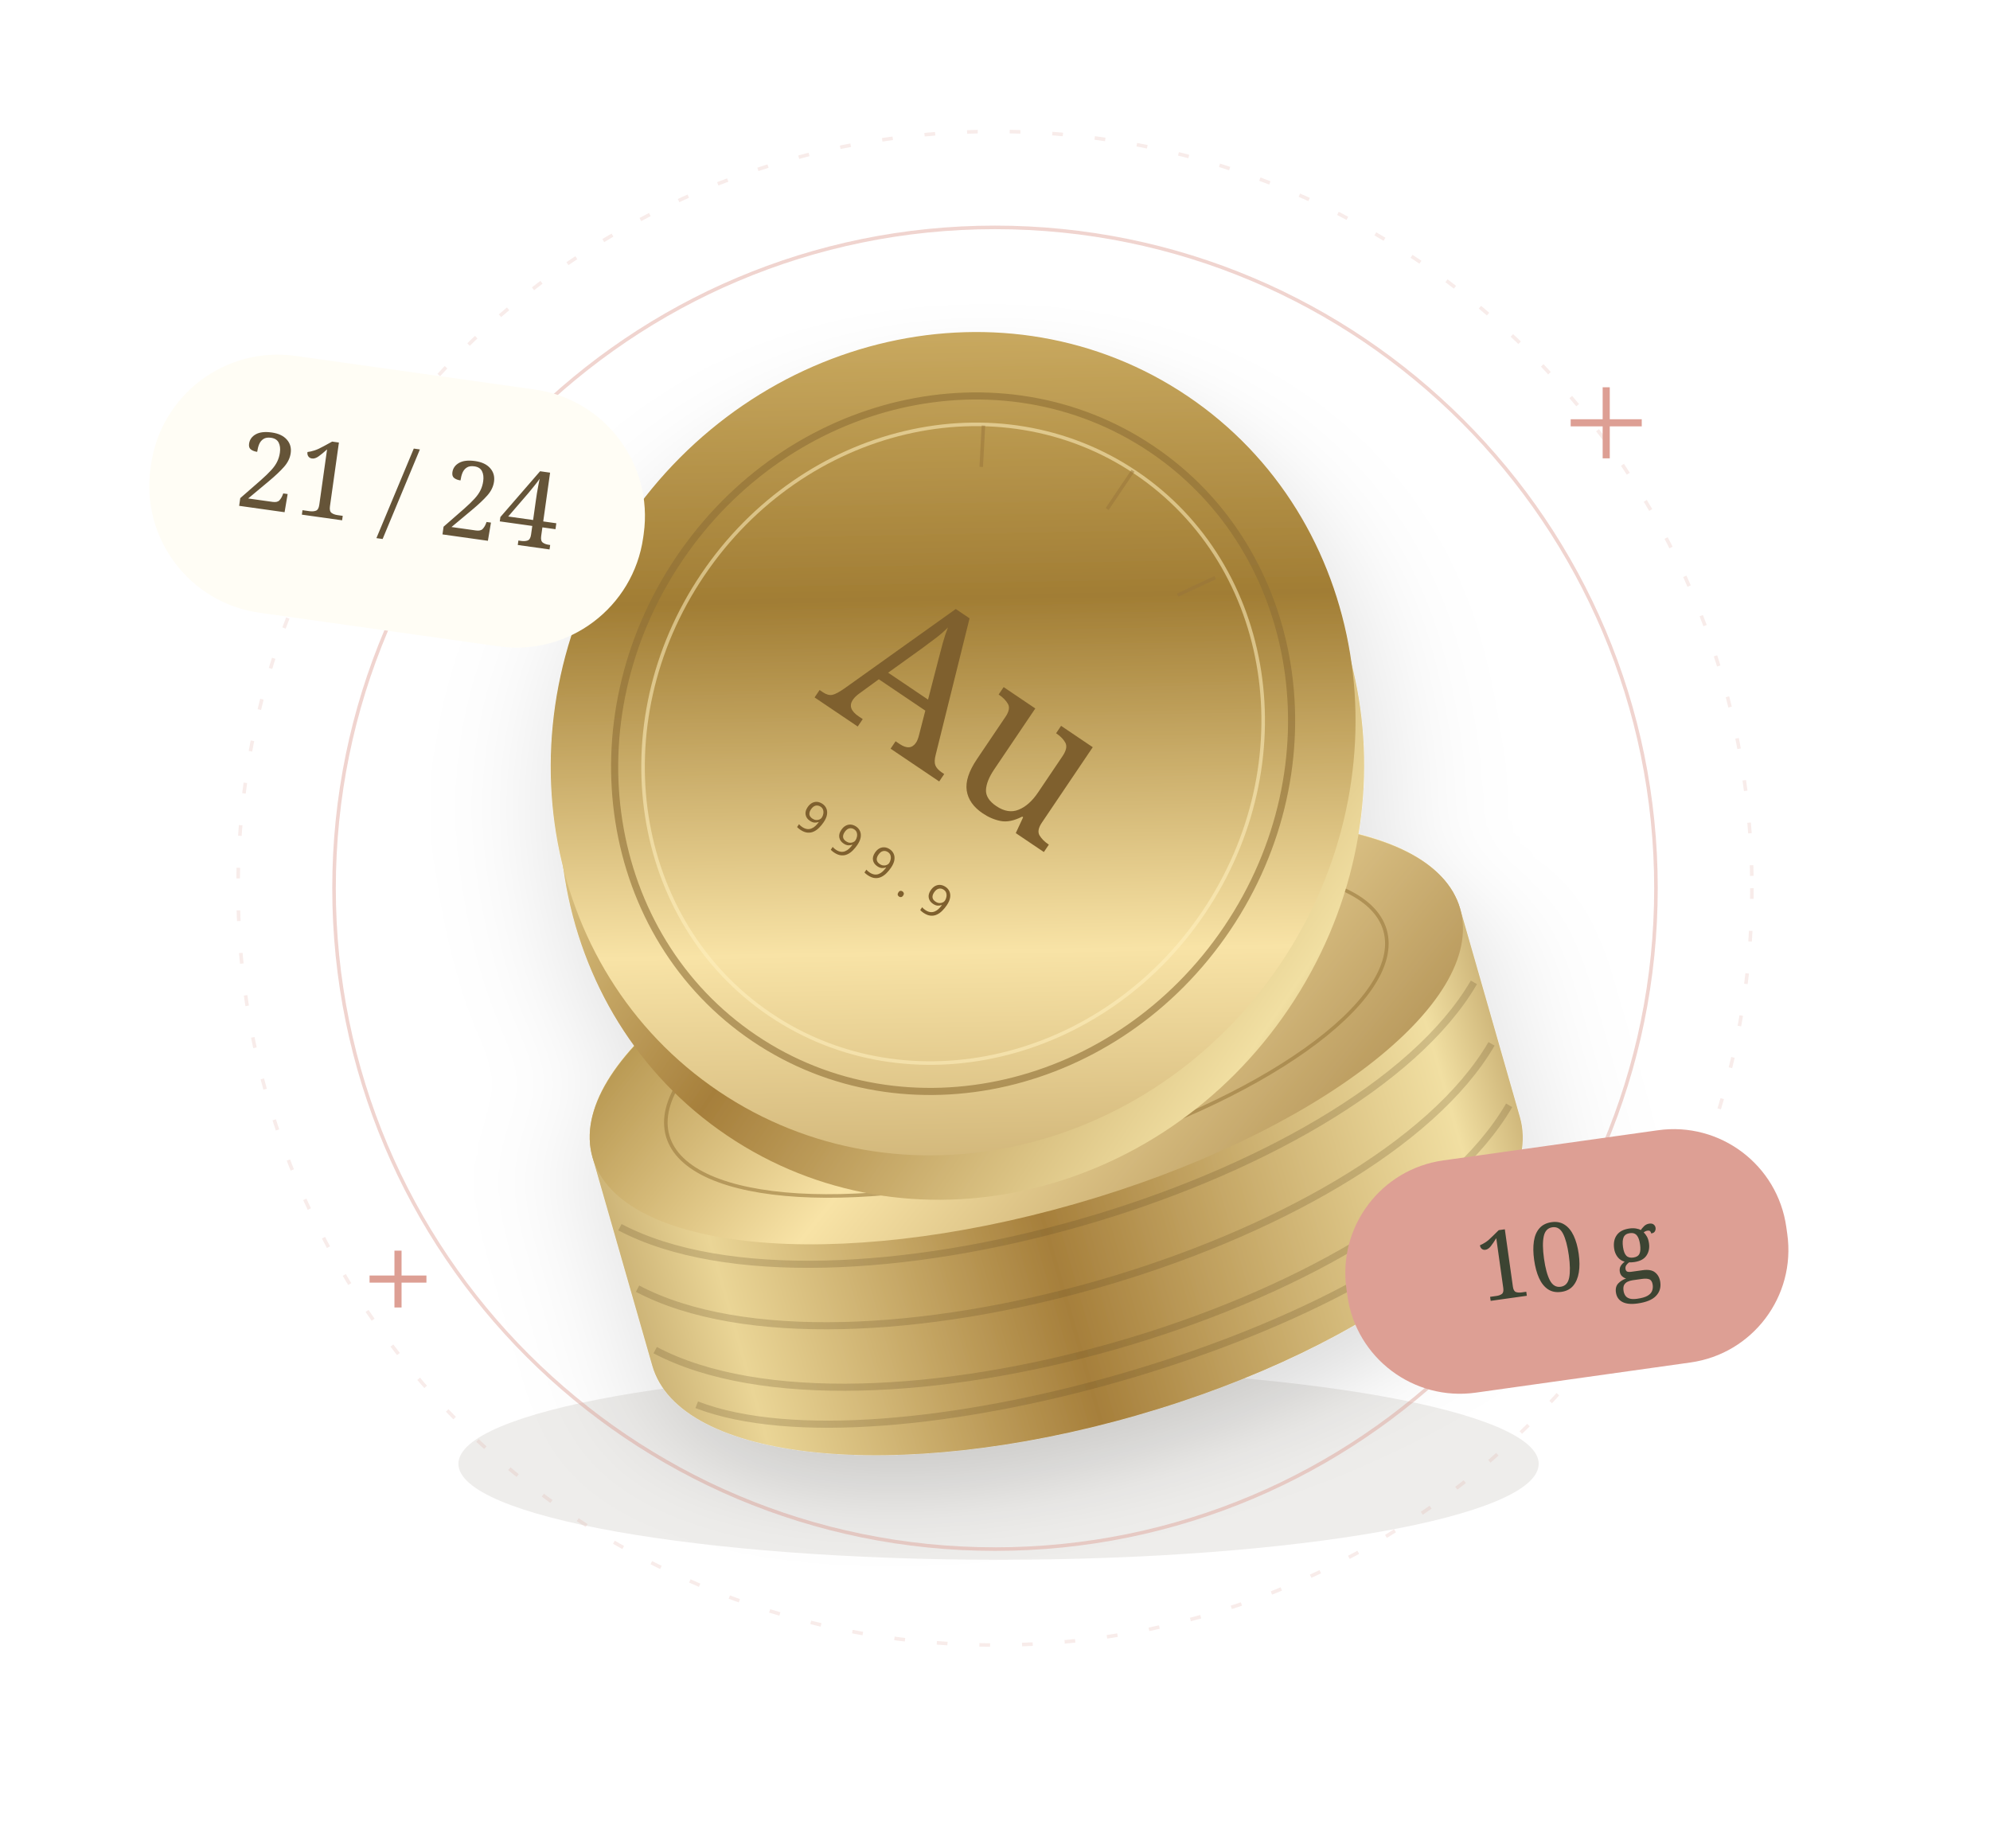
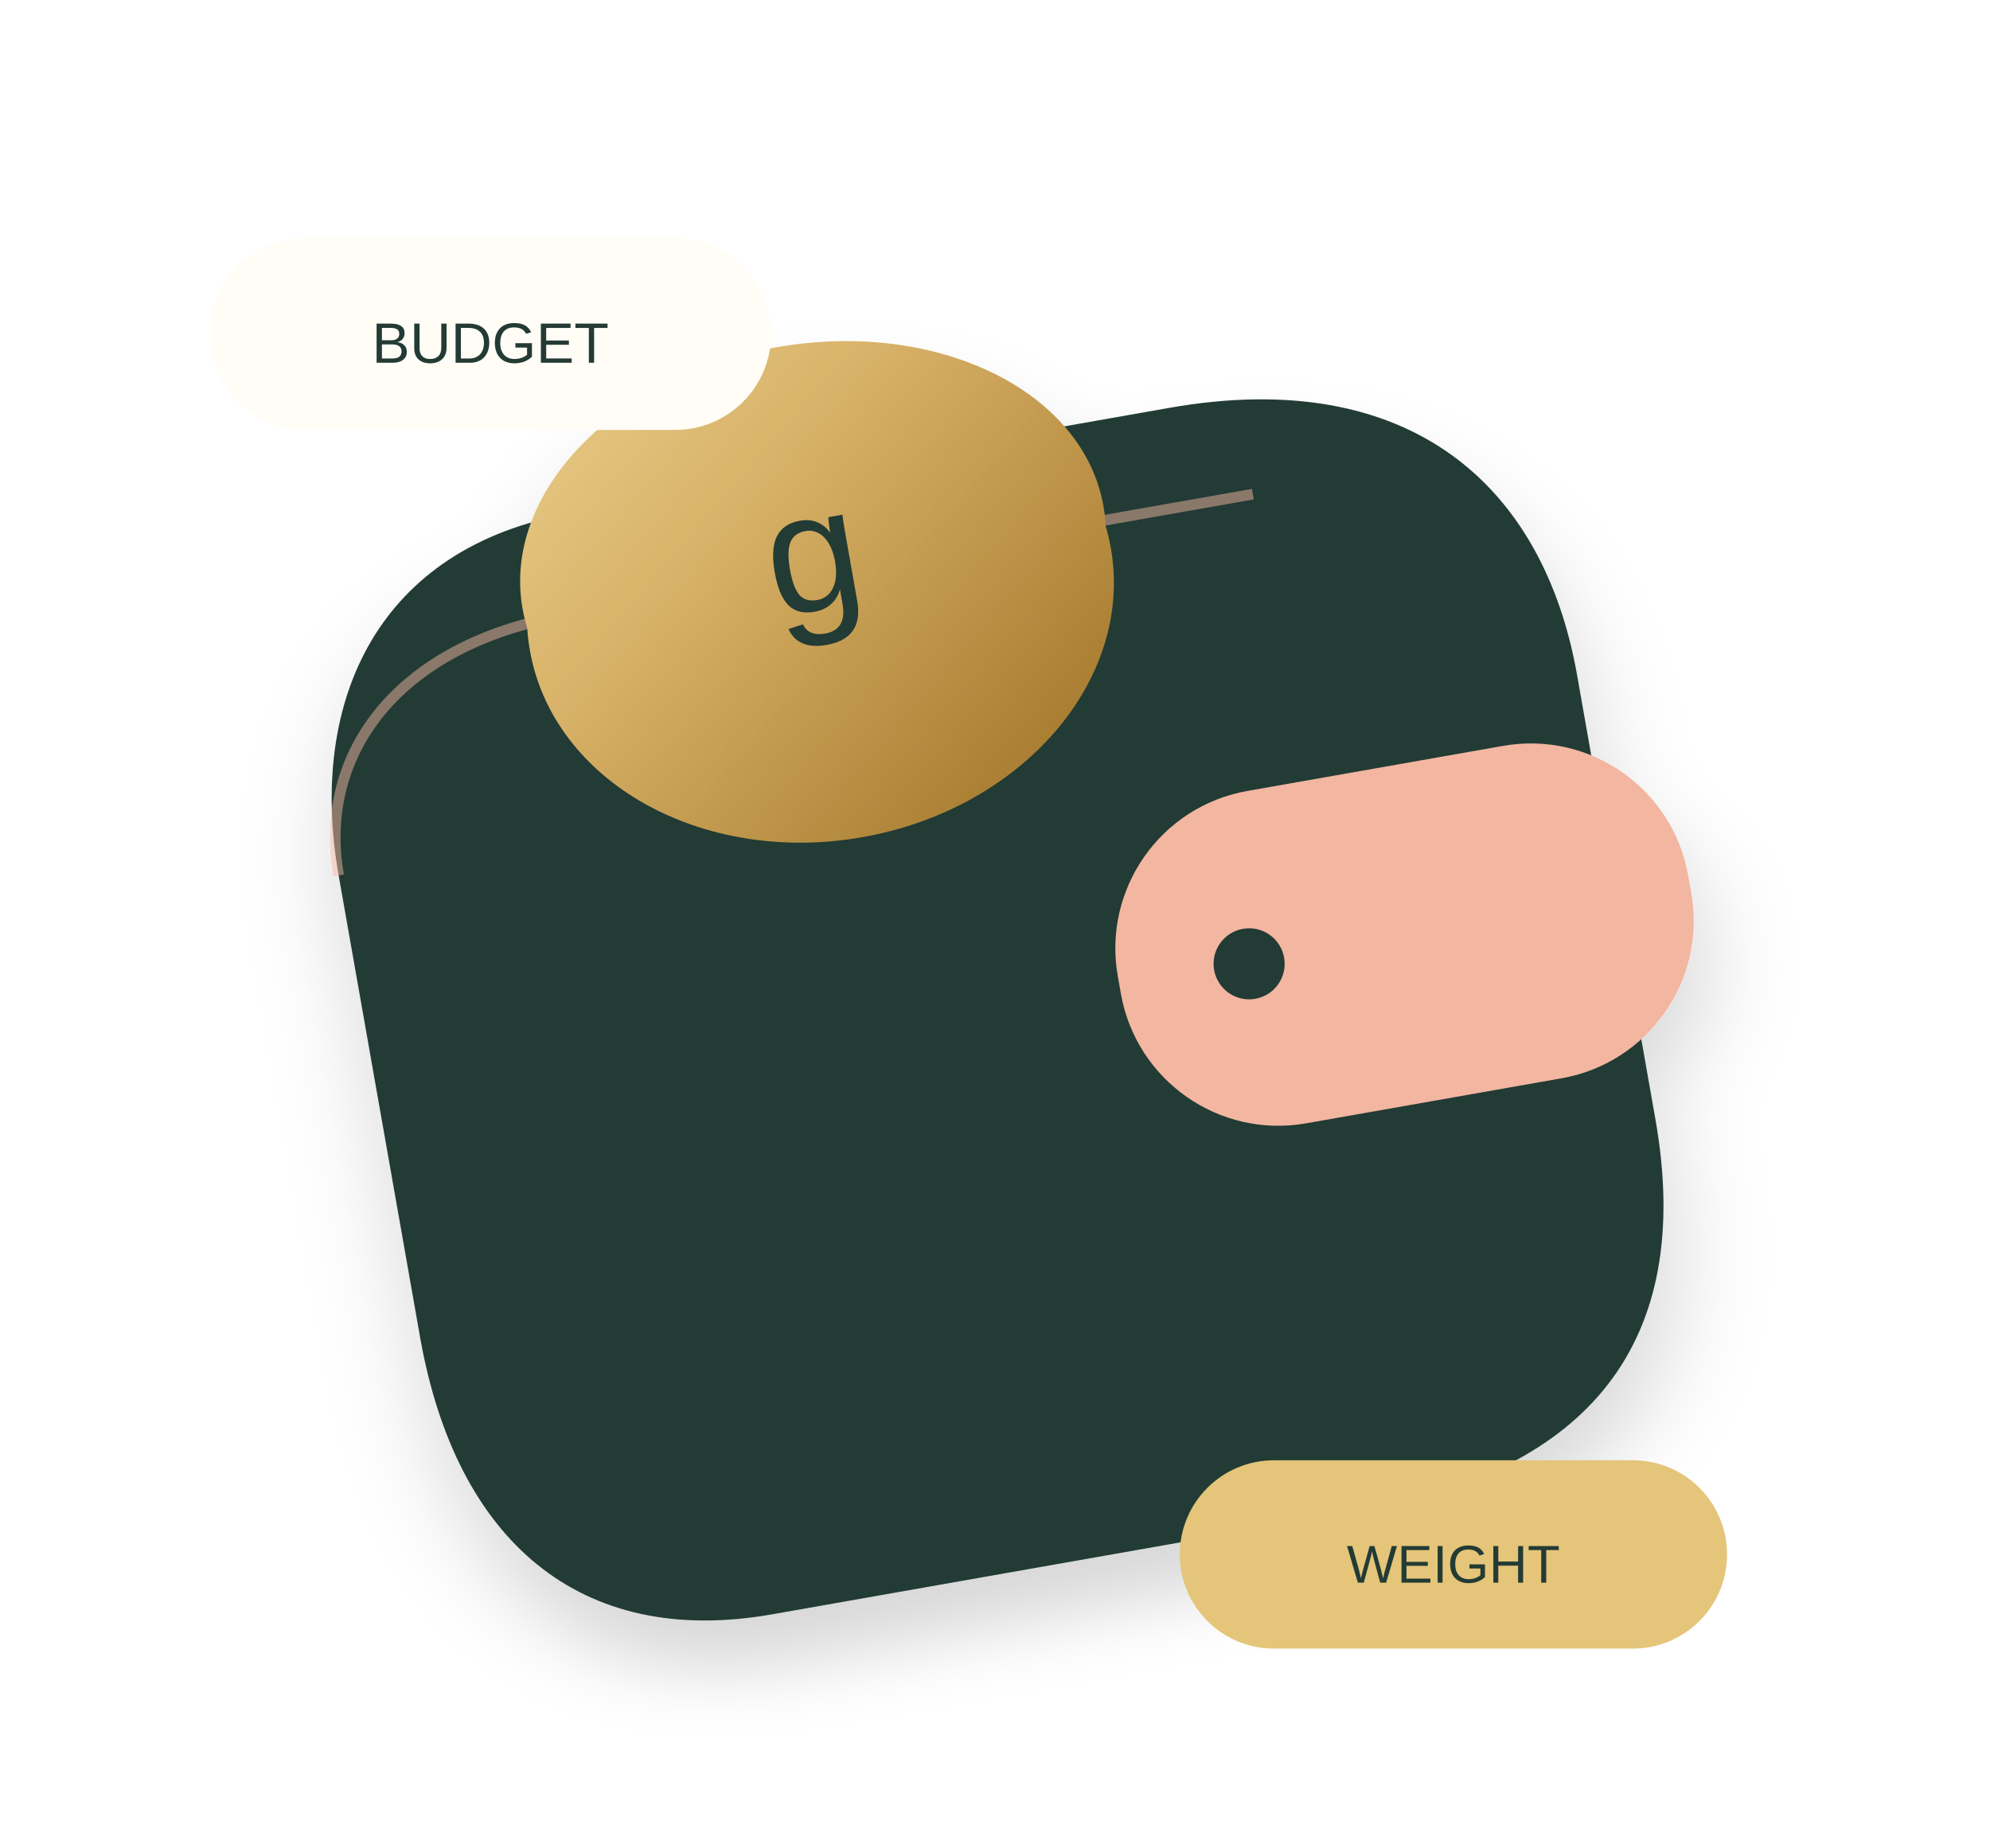
<svg xmlns="http://www.w3.org/2000/svg" viewBox="0 0 560 520" fill="none">
  <defs>
-     <linearGradient id="metal" x1="80" y1="30" x2="340" y2="400" gradientUnits="userSpaceOnUse">
-       <stop stop-color="#fff3c7" />
-       <stop offset=".2" stop-color="#e4c77d" />
-       <stop offset=".48" stop-color="#a17d34" />
-       <stop offset=".7" stop-color="#f8e3a6" />
-       <stop offset="1" stop-color="#a27f43" />
+     <linearGradient id="gold" x1="80" y1="40" x2="430" y2="470" gradientUnits="userSpaceOnUse">
+       <stop stop-color="#fff1b6" />
+       <stop offset=".3" stop-color="#d8b268" />
+       <stop offset=".5" stop-color="#a97e32" />
+       <stop offset=".72" stop-color="#f5dfa2" />
+       <stop offset="1" stop-color="#c79c52" />
    </linearGradient>
-     <linearGradient id="edge" x1="100" y1="0" x2="440" y2="0" gradientUnits="userSpaceOnUse">
-       <stop stop-color="#927137" />
-       <stop offset=".23" stop-color="#ead596" />
-       <stop offset=".5" stop-color="#a67f3b" />
-       <stop offset=".85" stop-color="#f1dfa2" />
-       <stop offset="1" stop-color="#947035" />
+     <linearGradient id="bar" x1="150" y1="110" x2="400" y2="380" gradientUnits="userSpaceOnUse">
+       <stop stop-color="#ffefad" />
+       <stop offset=".5" stop-color="#b38739" />
+       <stop offset="1" stop-color="#e7c77b" />
    </linearGradient>
    <filter id="shadow">
-       <feDropShadow dx="0" dy="12" stdDeviation="15" flood-opacity=".14" />
+       <feDropShadow dx="0" dy="14" stdDeviation="12" flood-opacity=".16" />
    </filter>
  </defs>
-   <ellipse cx="281" cy="412" rx="152" ry="27" fill="#554532" opacity=".1" />
-   <circle cx="280" cy="250" r="186" stroke="#dd9f94" opacity=".45" />
-   <circle cx="280" cy="250" r="213" stroke="#dd9f94" opacity=".2" stroke-dasharray="3 9" />
-   <g filter="url(#shadow)" transform="rotate(-16 280 260)">
-     <path d="M153 292c0-28 57-50 127-50s127 22 127 50v61c0 28-57 51-127 51s-127-23-127-51z" fill="url(#edge)" />
-     <ellipse cx="280" cy="292" rx="127" ry="50" fill="url(#metal)" />
-     <ellipse cx="280" cy="292" rx="105" ry="37" stroke="#9a793d" opacity=".6" />
-     <path d="M155 313c48 46 202 46 250 0m-250 18c48 46 202 46 250 0m-250 18c48 46 202 46 250 0m-243 18c45 34 188 34 233 0" stroke="#594421" opacity=".22" stroke-width="2" />
-     <g transform="rotate(50 280 222)">
-       <ellipse cx="280" cy="220" rx="111" ry="118" fill="url(#edge)" />
-       <ellipse cx="271" cy="211" rx="111" ry="118" fill="url(#metal)" />
-       <ellipse cx="271" cy="211" rx="93" ry="100" stroke="#8d6e35" stroke-width="2" opacity=".6" />
-       <ellipse cx="271" cy="211" rx="85" ry="92" stroke="#fff0bf" opacity=".55" />
-       <text x="271" y="222" text-anchor="middle" font-family="Georgia,serif" font-size="60" fill="#7f602d">Au</text>
-       <text x="271" y="255" text-anchor="middle" font-family="sans-serif" font-size="13" letter-spacing="4" fill="#7f602d">999.9</text>
-       <path d="M270 132v-13m-36 23-6-10m72 9 6-10" stroke="#97743a" opacity=".5" />
-     </g>
+   <g transform="rotate(-10 278 269)" filter="url(#shadow)">
+     <path d="M102 215c0-50 27-89 82-89h171c69 0 100 40 100 94v127c0 64-36 94-100 94H186c-55 0-84-36-84-94z" fill="#233b34" />
+     <path d="M102 215c0-35 28-61 75-61h197" stroke="#f2b6a1" stroke-width="3" opacity=".5" />
+     <rect x="313" y="236" width="163" height="95" rx="45" fill="#f2b6a1" />
+     <circle cx="350" cy="284" r="10" fill="#233b34" />
+     <ellipse cx="249" cy="162" rx="83" ry="68" fill="url(#gold)" />
+     <ellipse cx="249" cy="150" rx="83" ry="60" fill="url(#gold)" />
+     <text x="249" y="165" text-anchor="middle" font-family="Arial,sans-serif" font-size="48" fill="#233b34">g</text>
  </g>
-   <g transform="rotate(8 108 139)">
-     <rect x="42" y="104" width="140" height="73" rx="36" fill="#fffdf5" />
-     <text x="112" y="148" text-anchor="middle" font-family="Georgia,serif" font-size="30" fill="#655438">21 / 24</text>
-   </g>
-   <g transform="rotate(-8 441 352)">
-     <rect x="378" y="322" width="125" height="66" rx="32" fill="#dd9f94" />
-     <text x="441" y="363" text-anchor="middle" font-family="Georgia,serif" font-size="27" fill="#3c4432">10 g</text>
-   </g>
-   <path d="M452 109v20m-10-10h20M112 352v16m-8-8h16" stroke="#dd9f94" stroke-width="2" />
+   <rect x="59" y="67" width="158" height="54" rx="27" fill="#fffdf5" />
+   <text x="138" y="102.1" text-anchor="middle" font-family="Arial,sans-serif" font-size="16" fill="#233b34">BUDGET</text>
+   <rect x="332" y="411" width="154" height="53" rx="26.5" fill="#e4c579" />
+   <text x="409" y="445.45" text-anchor="middle" font-family="Arial,sans-serif" font-size="15" fill="#233b34">WEIGHT</text>
</svg>
